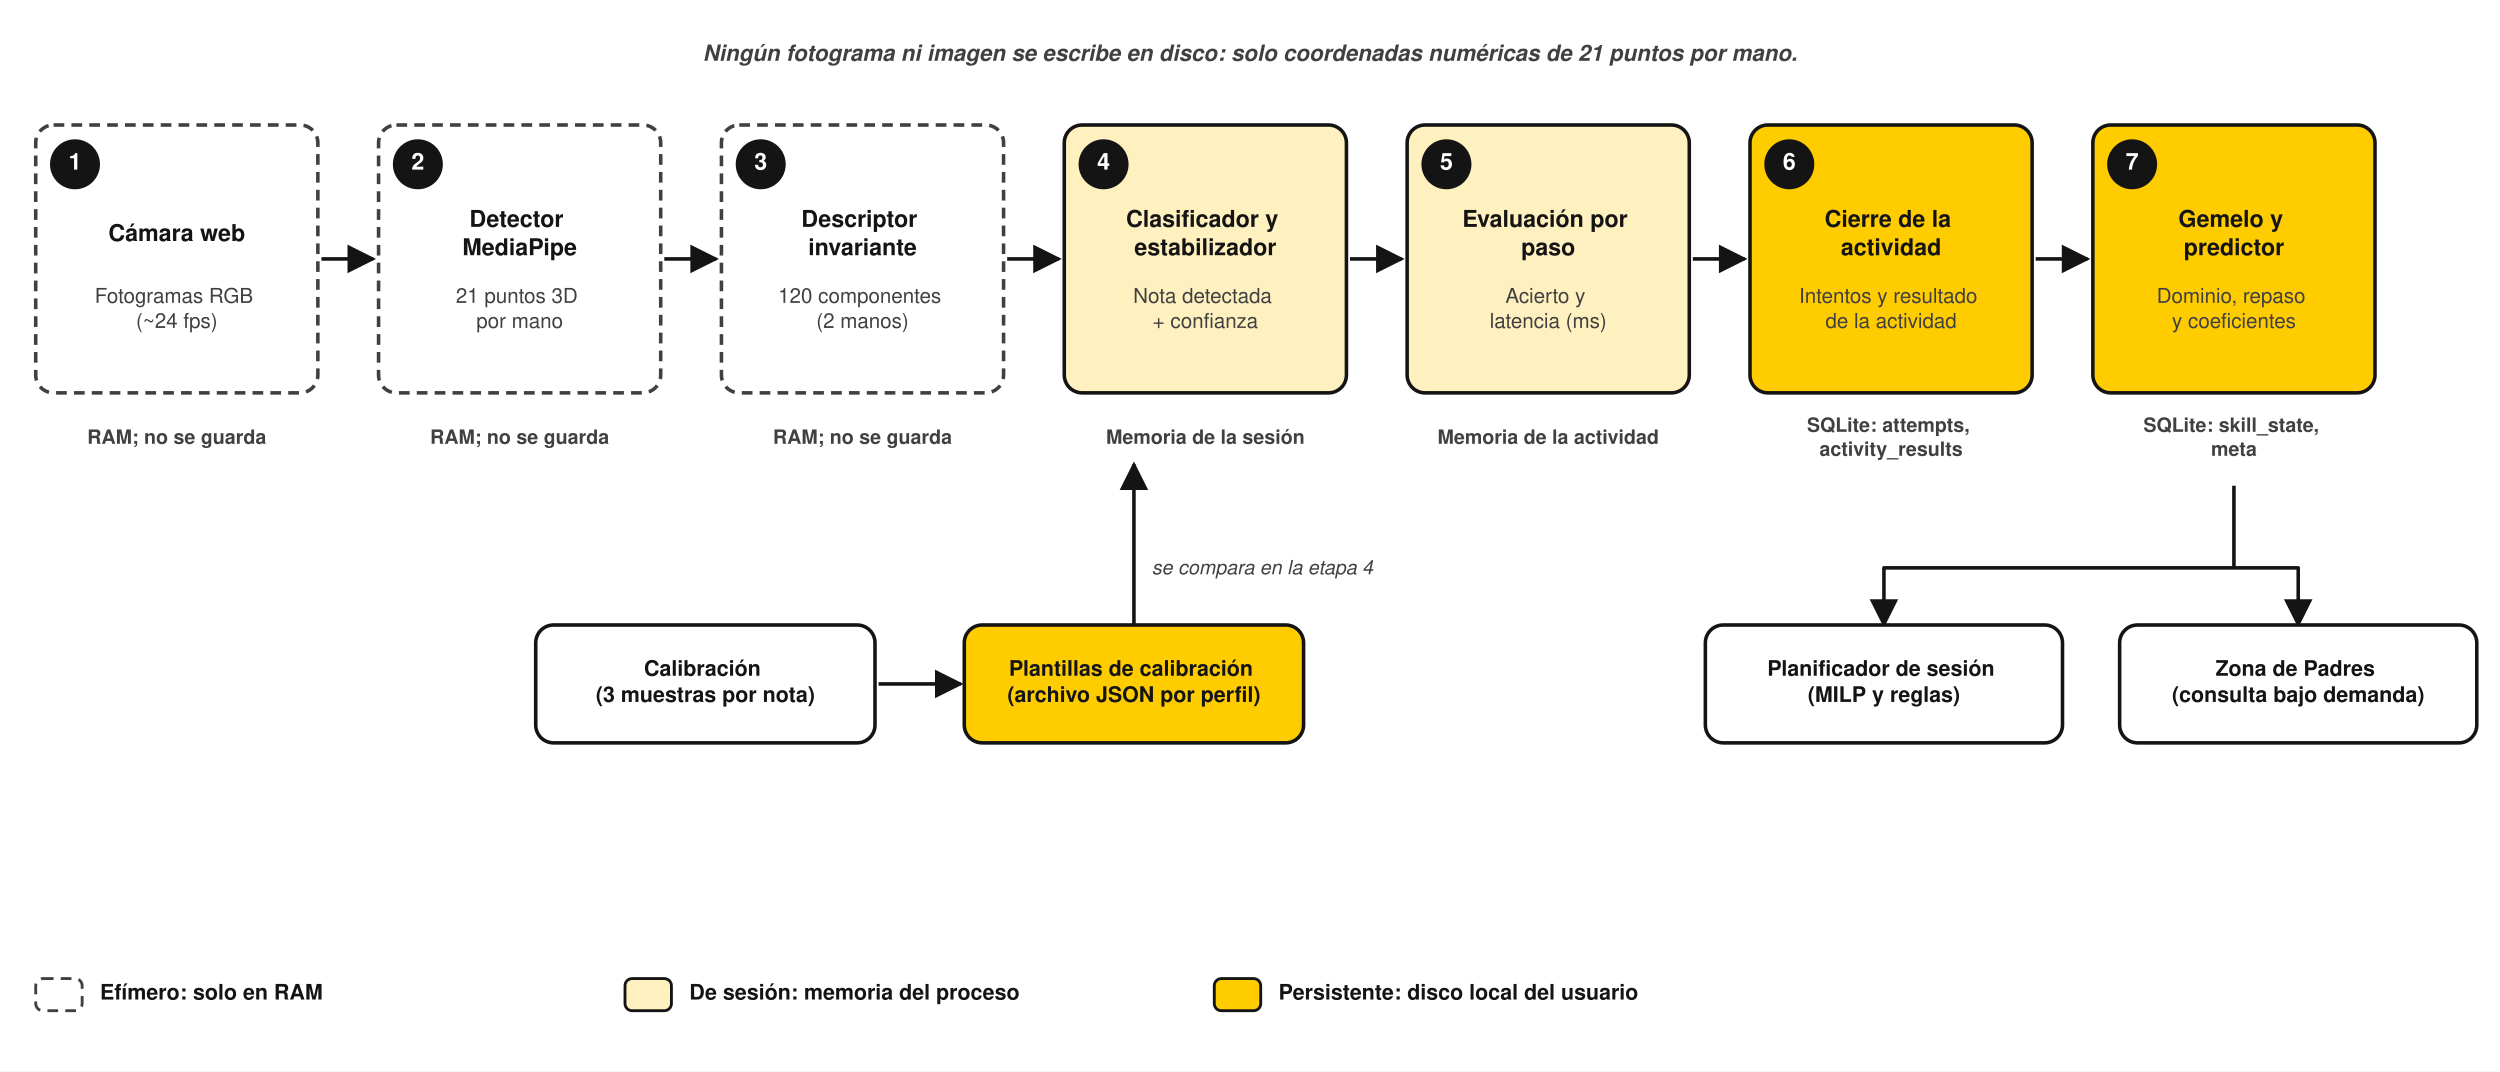
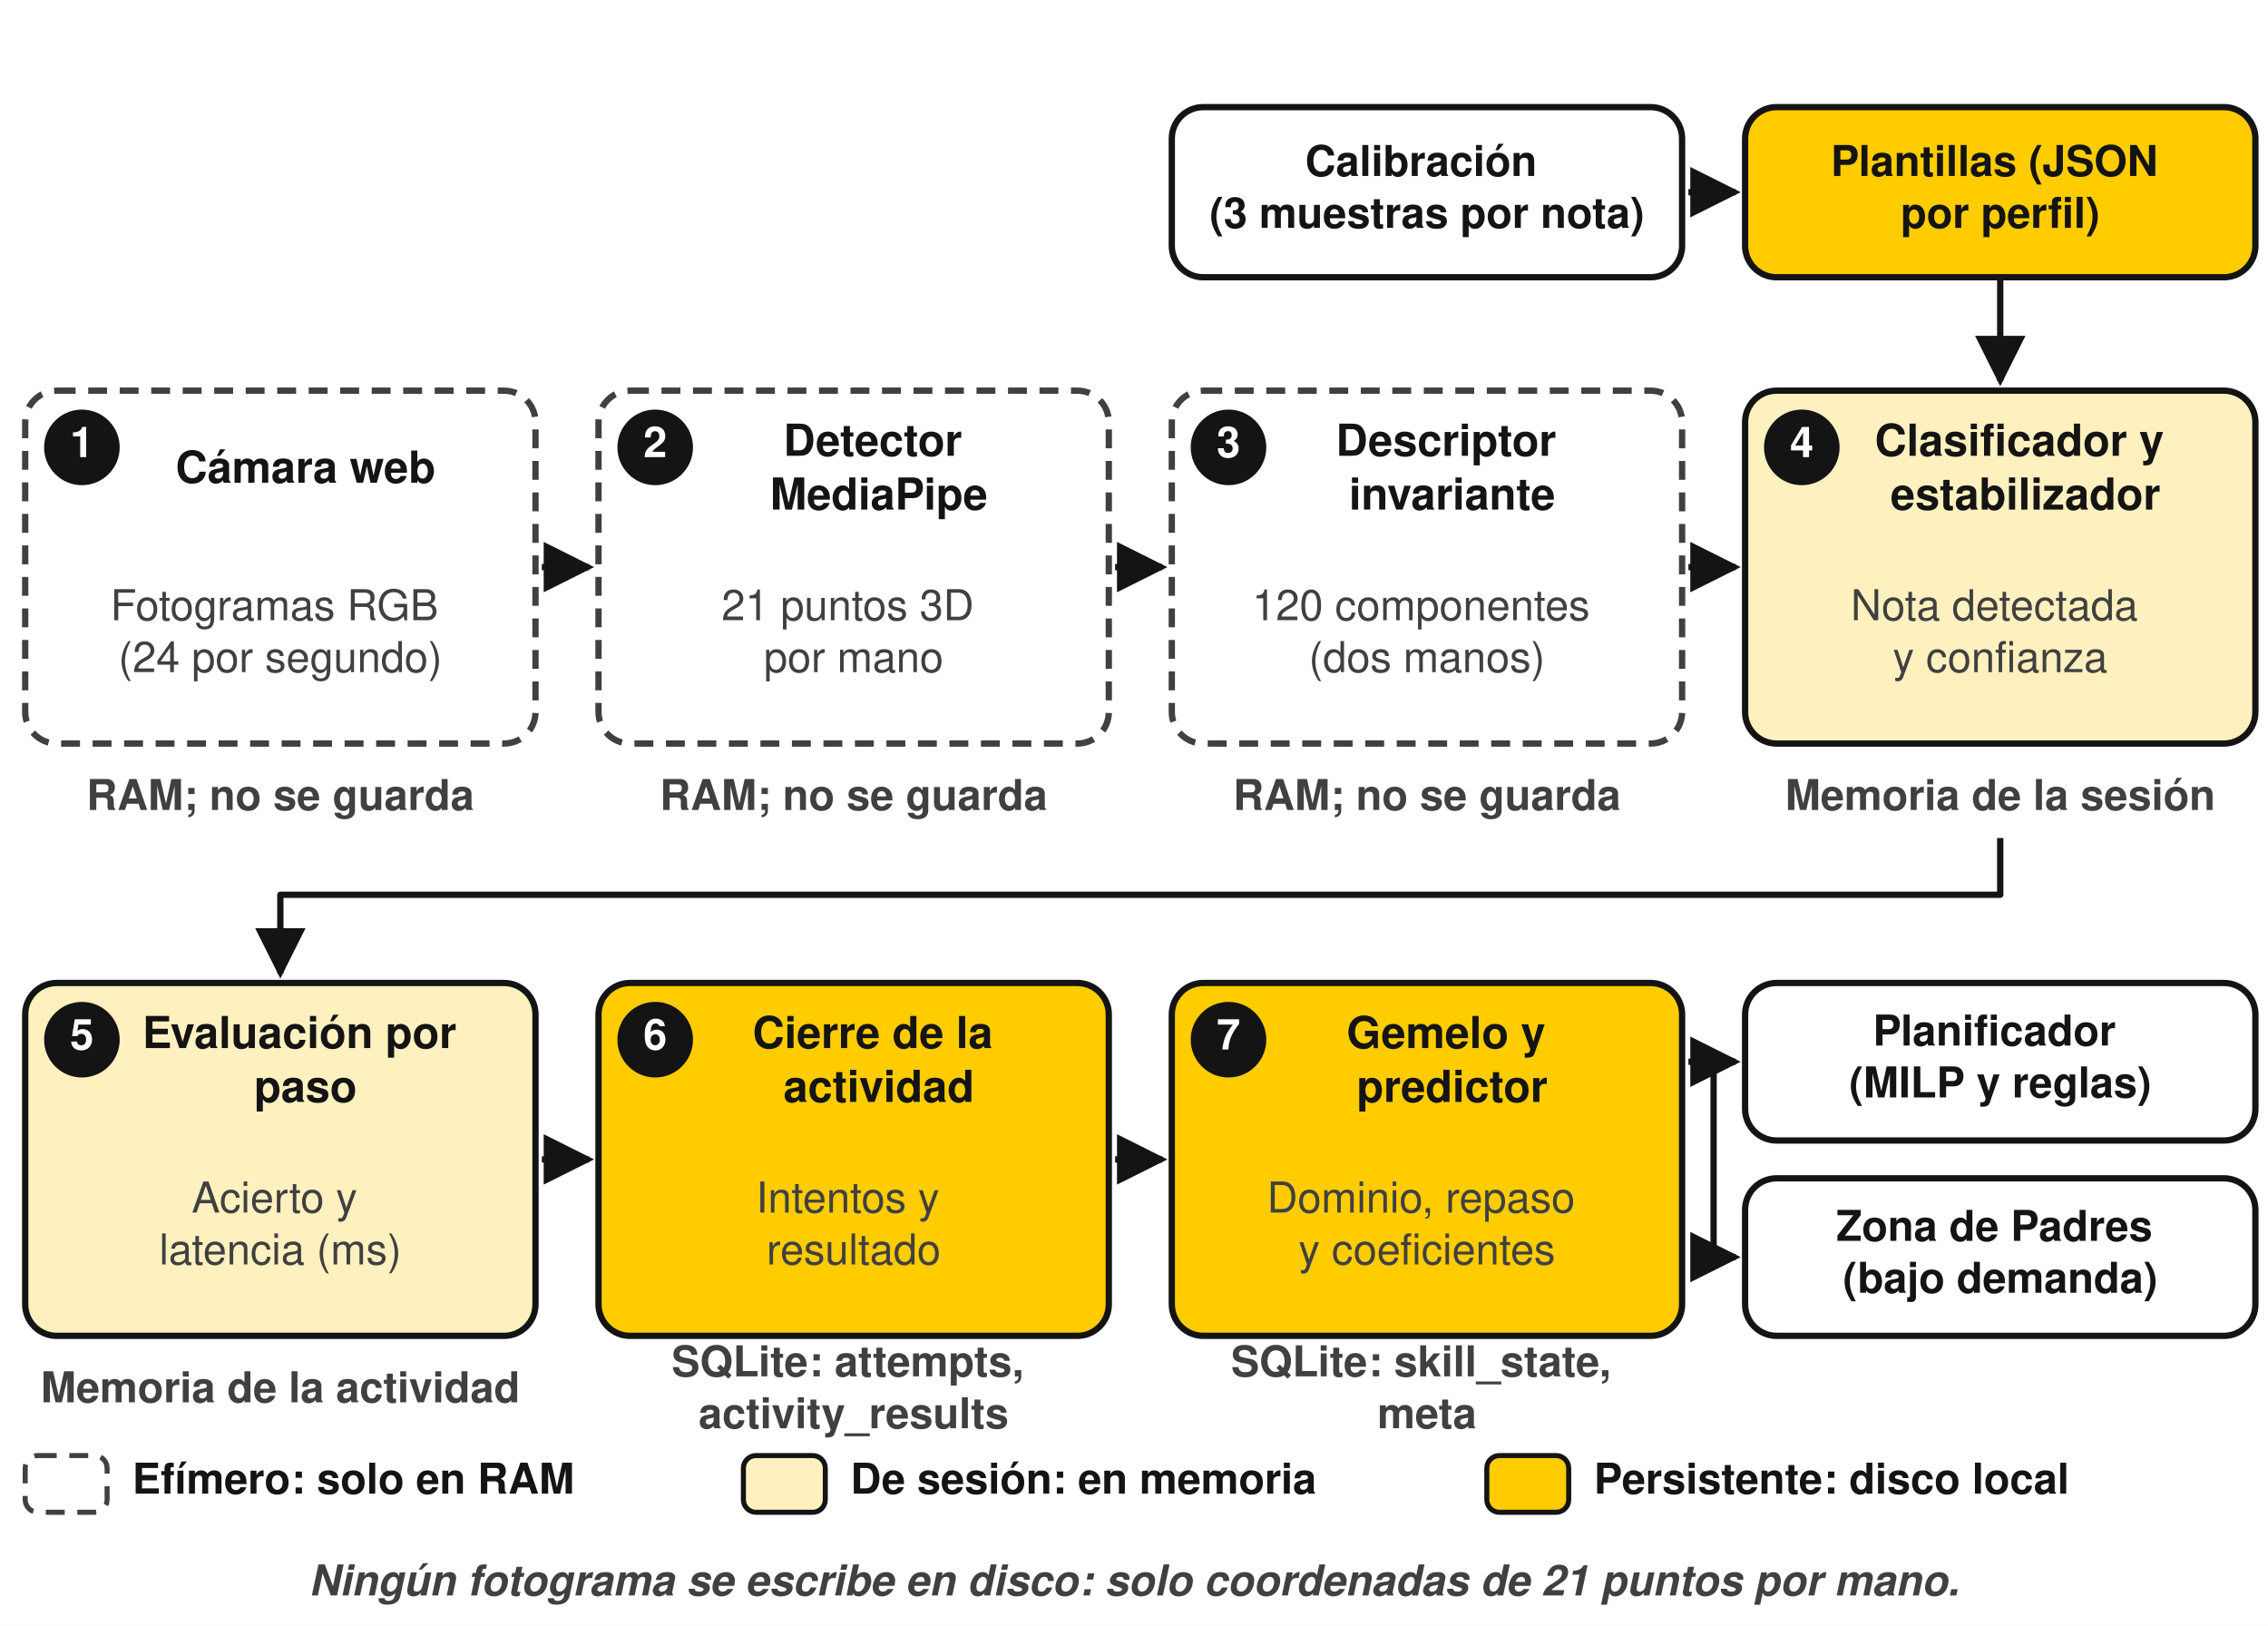
- <svg xmlns="http://www.w3.org/2000/svg" viewBox="0 0 1400 600" font-family="Helvetica, Arial, sans-serif" role="img" aria-label="Linaje del dato: de la cámara al informe para adultos" width="1400" height="600">
-   <rect width="1400" height="600" fill="#fff" />
+ <svg xmlns="http://www.w3.org/2000/svg" viewBox="0 0 720 516" font-family="Helvetica, Arial, sans-serif" role="img" aria-label="Linaje del dato: de la cámara al informe para adultos" width="720" height="516">
+   <rect width="720" height="516" fill="#fff" />
  <defs>
    <marker id="arr" viewBox="0 0 10 10" refX="9" refY="5" markerWidth="8" markerHeight="8" orient="auto-start-reverse">
      <path d="M0,0 L10,5 L0,10 z" fill="#141414" />
    </marker>
    <marker id="arrO" viewBox="0 0 10 10" refX="9" refY="5" markerWidth="8" markerHeight="8" orient="auto-start-reverse">
      <path d="M0,0 L10,5 L0,10 z" fill="#fff" stroke="#141414" stroke-width="1.2" />
    </marker>
    <marker id="dot" viewBox="0 0 10 10" refX="5" refY="5" markerWidth="7" markerHeight="7">
      <circle cx="5" cy="5" r="3.6" fill="#fff" stroke="#141414" stroke-width="1.4" />
    </marker>
    <marker id="arrR" viewBox="0 0 10 10" refX="9" refY="5" markerWidth="8" markerHeight="8" orient="auto-start-reverse">
      <path d="M0,0 L10,5 L0,10 z" fill="#B3261E" />
    </marker>
  </defs>
-   <rect x="20" y="70" width="158" height="150" rx="10" fill="#fff" stroke="#404040" stroke-width="2" stroke-dasharray="6 4" />
-   <circle cx="42" cy="92" r="14" fill="#141414" />
-   <text x="42" y="92.0" font-size="13" text-anchor="middle" dominant-baseline="central" font-weight="700" fill="#fff">1</text>
-   <text x="99.0" y="132.0" font-size="13" text-anchor="middle" dominant-baseline="central" font-weight="700" fill="#141414">Cámara web</text>
-   <text x="99.0" y="166.985" font-size="11.5" text-anchor="middle" dominant-baseline="central" font-weight="500" fill="#404040">
-     <tspan x="99.0" dy="0">Fotogramas RGB</tspan>
-     <tspan x="99.0" dy="14.03">(~24 fps)</tspan>
+   <rect x="372" y="34" width="162" height="54" rx="10" fill="#fff" stroke="#141414" stroke-width="2" />
+   <text x="453.0" y="52.765" font-size="13.5" text-anchor="middle" dominant-baseline="central" font-weight="600" fill="#141414">
+     <tspan x="453.0" dy="0">Calibración</tspan>
+     <tspan x="453.0" dy="16.47">(3 muestras por nota)</tspan>
  </text>
-   <text x="99.0" y="246.0" font-size="11" text-anchor="middle" dominant-baseline="central" font-weight="600" fill="#404040">RAM; no se guarda</text>
-   <path d="M180,145 L209,145" fill="none" stroke="#141414" stroke-width="2" marker-end="url(#arr)" stroke-linejoin="round" />
-   <rect x="212" y="70" width="158" height="150" rx="10" fill="#fff" stroke="#404040" stroke-width="2" stroke-dasharray="6 4" />
-   <circle cx="234" cy="92" r="14" fill="#141414" />
-   <text x="234" y="92.0" font-size="13" text-anchor="middle" dominant-baseline="central" font-weight="700" fill="#fff">2</text>
-   <text x="291.0" y="124.07" font-size="13" text-anchor="middle" dominant-baseline="central" font-weight="700" fill="#141414">
-     <tspan x="291.0" dy="0">Detector</tspan>
-     <tspan x="291.0" dy="15.86">MediaPipe</tspan>
+   <rect x="554" y="34" width="162" height="54" rx="10" fill="#FFCC00" stroke="#141414" stroke-width="2" />
+   <text x="635.0" y="52.765" font-size="13.5" text-anchor="middle" dominant-baseline="central" font-weight="700" fill="#141414">
+     <tspan x="635.0" dy="0">Plantillas (JSON</tspan>
+     <tspan x="635.0" dy="16.47">por perfil)</tspan>
  </text>
-   <text x="291.0" y="166.985" font-size="11.5" text-anchor="middle" dominant-baseline="central" font-weight="500" fill="#404040">
-     <tspan x="291.0" dy="0">21 puntos 3D</tspan>
-     <tspan x="291.0" dy="14.03">por mano</tspan>
+   <path d="M536,61 L551,61" fill="none" stroke="#141414" stroke-width="2" marker-end="url(#arr)" stroke-linejoin="round" />
+   <path d="M635.0,88 L635.0,121" fill="none" stroke="#141414" stroke-width="2" marker-end="url(#arr)" stroke-linejoin="round" />
+   <rect x="8" y="124" width="162" height="112" rx="10" fill="#fff" stroke="#404040" stroke-width="2" stroke-dasharray="6 4" />
+   <circle cx="26" cy="142" r="12" fill="#141414" />
+   <text x="26" y="142.0" font-size="13.5" text-anchor="middle" dominant-baseline="central" font-weight="700" fill="#fff">1</text>
+   <text x="97.0" y="150.0" font-size="14" text-anchor="middle" dominant-baseline="central" font-weight="700" fill="#141414">Cámara web</text>
+   <text x="89.0" y="193.765" font-size="13.5" text-anchor="middle" dominant-baseline="central" font-weight="500" fill="#404040">
+     <tspan x="89.0" dy="0">Fotogramas RGB</tspan>
+     <tspan x="89.0" dy="16.47">(24 por segundo)</tspan>
  </text>
-   <text x="291.0" y="246.0" font-size="11" text-anchor="middle" dominant-baseline="central" font-weight="600" fill="#404040">RAM; no se guarda</text>
-   <path d="M372,145 L401,145" fill="none" stroke="#141414" stroke-width="2" marker-end="url(#arr)" stroke-linejoin="round" />
-   <rect x="404" y="70" width="158" height="150" rx="10" fill="#fff" stroke="#404040" stroke-width="2" stroke-dasharray="6 4" />
-   <circle cx="426" cy="92" r="14" fill="#141414" />
-   <text x="426" y="92.0" font-size="13" text-anchor="middle" dominant-baseline="central" font-weight="700" fill="#fff">3</text>
-   <text x="483.0" y="124.07" font-size="13" text-anchor="middle" dominant-baseline="central" font-weight="700" fill="#141414">
-     <tspan x="483.0" dy="0">Descriptor</tspan>
-     <tspan x="483.0" dy="15.86">invariante</tspan>
+   <text x="89.0" y="254.0" font-size="13.5" text-anchor="middle" dominant-baseline="central" font-weight="600" fill="#404040">RAM; no se guarda</text>
+   <path d="M172,180.0 L187,180.0" fill="none" stroke="#141414" stroke-width="2" marker-end="url(#arr)" stroke-linejoin="round" />
+   <rect x="190" y="124" width="162" height="112" rx="10" fill="#fff" stroke="#404040" stroke-width="2" stroke-dasharray="6 4" />
+   <circle cx="208" cy="142" r="12" fill="#141414" />
+   <text x="208" y="142.0" font-size="13.5" text-anchor="middle" dominant-baseline="central" font-weight="700" fill="#fff">2</text>
+   <text x="279.0" y="141.46" font-size="14" text-anchor="middle" dominant-baseline="central" font-weight="700" fill="#141414">
+     <tspan x="279.0" dy="0">Detector</tspan>
+     <tspan x="279.0" dy="17.08">MediaPipe</tspan>
  </text>
-   <text x="483.0" y="166.985" font-size="11.5" text-anchor="middle" dominant-baseline="central" font-weight="500" fill="#404040">
-     <tspan x="483.0" dy="0">120 componentes</tspan>
-     <tspan x="483.0" dy="14.03">(2 manos)</tspan>
+   <text x="271.0" y="193.765" font-size="13.5" text-anchor="middle" dominant-baseline="central" font-weight="500" fill="#404040">
+     <tspan x="271.0" dy="0">21 puntos 3D</tspan>
+     <tspan x="271.0" dy="16.47">por mano</tspan>
  </text>
-   <text x="483.0" y="246.0" font-size="11" text-anchor="middle" dominant-baseline="central" font-weight="600" fill="#404040">RAM; no se guarda</text>
-   <path d="M564,145 L593,145" fill="none" stroke="#141414" stroke-width="2" marker-end="url(#arr)" stroke-linejoin="round" />
-   <rect x="596" y="70" width="158" height="150" rx="10" fill="#FFF1BF" stroke="#141414" stroke-width="2" />
-   <circle cx="618" cy="92" r="14" fill="#141414" />
-   <text x="618" y="92.0" font-size="13" text-anchor="middle" dominant-baseline="central" font-weight="700" fill="#fff">4</text>
-   <text x="675.0" y="124.07" font-size="13" text-anchor="middle" dominant-baseline="central" font-weight="700" fill="#141414">
-     <tspan x="675.0" dy="0">Clasificador y</tspan>
-     <tspan x="675.0" dy="15.86">estabilizador</tspan>
+   <text x="271.0" y="254.0" font-size="13.5" text-anchor="middle" dominant-baseline="central" font-weight="600" fill="#404040">RAM; no se guarda</text>
+   <path d="M354,180.0 L369,180.0" fill="none" stroke="#141414" stroke-width="2" marker-end="url(#arr)" stroke-linejoin="round" />
+   <rect x="372" y="124" width="162" height="112" rx="10" fill="#fff" stroke="#404040" stroke-width="2" stroke-dasharray="6 4" />
+   <circle cx="390" cy="142" r="12" fill="#141414" />
+   <text x="390" y="142.0" font-size="13.5" text-anchor="middle" dominant-baseline="central" font-weight="700" fill="#fff">3</text>
+   <text x="461.0" y="141.46" font-size="14" text-anchor="middle" dominant-baseline="central" font-weight="700" fill="#141414">
+     <tspan x="461.0" dy="0">Descriptor</tspan>
+     <tspan x="461.0" dy="17.08">invariante</tspan>
  </text>
-   <text x="675.0" y="166.985" font-size="11.5" text-anchor="middle" dominant-baseline="central" font-weight="500" fill="#404040">
-     <tspan x="675.0" dy="0">Nota detectada</tspan>
-     <tspan x="675.0" dy="14.03">+ confianza</tspan>
+   <text x="453.0" y="193.765" font-size="13.5" text-anchor="middle" dominant-baseline="central" font-weight="500" fill="#404040">
+     <tspan x="453.0" dy="0">120 componentes</tspan>
+     <tspan x="453.0" dy="16.47">(dos manos)</tspan>
  </text>
-   <text x="675.0" y="246.0" font-size="11" text-anchor="middle" dominant-baseline="central" font-weight="600" fill="#404040">Memoria de la sesión</text>
-   <path d="M756,145 L785,145" fill="none" stroke="#141414" stroke-width="2" marker-end="url(#arr)" stroke-linejoin="round" />
-   <rect x="788" y="70" width="158" height="150" rx="10" fill="#FFF1BF" stroke="#141414" stroke-width="2" />
-   <circle cx="810" cy="92" r="14" fill="#141414" />
-   <text x="810" y="92.0" font-size="13" text-anchor="middle" dominant-baseline="central" font-weight="700" fill="#fff">5</text>
-   <text x="867.0" y="124.07" font-size="13" text-anchor="middle" dominant-baseline="central" font-weight="700" fill="#141414">
-     <tspan x="867.0" dy="0">Evaluación por</tspan>
-     <tspan x="867.0" dy="15.86">paso</tspan>
+   <text x="453.0" y="254.0" font-size="13.5" text-anchor="middle" dominant-baseline="central" font-weight="600" fill="#404040">RAM; no se guarda</text>
+   <path d="M536,180.0 L551,180.0" fill="none" stroke="#141414" stroke-width="2" marker-end="url(#arr)" stroke-linejoin="round" />
+   <rect x="554" y="124" width="162" height="112" rx="10" fill="#FFF1BF" stroke="#141414" stroke-width="2" />
+   <circle cx="572" cy="142" r="12" fill="#141414" />
+   <text x="572" y="142.0" font-size="13.5" text-anchor="middle" dominant-baseline="central" font-weight="700" fill="#fff">4</text>
+   <text x="643.0" y="141.46" font-size="14" text-anchor="middle" dominant-baseline="central" font-weight="700" fill="#141414">
+     <tspan x="643.0" dy="0">Clasificador y</tspan>
+     <tspan x="643.0" dy="17.08">estabilizador</tspan>
  </text>
-   <text x="867.0" y="166.985" font-size="11.5" text-anchor="middle" dominant-baseline="central" font-weight="500" fill="#404040">
-     <tspan x="867.0" dy="0">Acierto y</tspan>
-     <tspan x="867.0" dy="14.03">latencia (ms)</tspan>
+   <text x="635.0" y="193.765" font-size="13.5" text-anchor="middle" dominant-baseline="central" font-weight="500" fill="#404040">
+     <tspan x="635.0" dy="0">Nota detectada</tspan>
+     <tspan x="635.0" dy="16.47">y confianza</tspan>
  </text>
-   <text x="867.0" y="246.0" font-size="11" text-anchor="middle" dominant-baseline="central" font-weight="600" fill="#404040">Memoria de la actividad</text>
-   <path d="M948,145 L977,145" fill="none" stroke="#141414" stroke-width="2" marker-end="url(#arr)" stroke-linejoin="round" />
-   <rect x="980" y="70" width="158" height="150" rx="10" fill="#FFCC00" stroke="#141414" stroke-width="2" />
-   <circle cx="1002" cy="92" r="14" fill="#141414" />
-   <text x="1002" y="92.0" font-size="13" text-anchor="middle" dominant-baseline="central" font-weight="700" fill="#fff">6</text>
-   <text x="1059.0" y="124.07" font-size="13" text-anchor="middle" dominant-baseline="central" font-weight="700" fill="#141414">
-     <tspan x="1059.0" dy="0">Cierre de la</tspan>
-     <tspan x="1059.0" dy="15.86">actividad</tspan>
+   <text x="635.0" y="254.0" font-size="13.5" text-anchor="middle" dominant-baseline="central" font-weight="600" fill="#404040">Memoria de la sesión</text>
+   <rect x="8" y="312" width="162" height="112" rx="10" fill="#FFF1BF" stroke="#141414" stroke-width="2" />
+   <circle cx="26" cy="330" r="12" fill="#141414" />
+   <text x="26" y="330.0" font-size="13.5" text-anchor="middle" dominant-baseline="central" font-weight="700" fill="#fff">5</text>
+   <text x="97.0" y="329.46" font-size="14" text-anchor="middle" dominant-baseline="central" font-weight="700" fill="#141414">
+     <tspan x="97.0" dy="0">Evaluación por</tspan>
+     <tspan x="97.0" dy="17.08">paso</tspan>
  </text>
-   <text x="1059.0" y="166.985" font-size="11.5" text-anchor="middle" dominant-baseline="central" font-weight="500" fill="#404040">
-     <tspan x="1059.0" dy="0">Intentos y resultado</tspan>
-     <tspan x="1059.0" dy="14.03">de la actividad</tspan>
+   <text x="89.0" y="381.765" font-size="13.5" text-anchor="middle" dominant-baseline="central" font-weight="500" fill="#404040">
+     <tspan x="89.0" dy="0">Acierto y</tspan>
+     <tspan x="89.0" dy="16.47">latencia (ms)</tspan>
  </text>
-   <text x="1059.0" y="239.29" font-size="11" text-anchor="middle" dominant-baseline="central" font-weight="600" fill="#404040">
-     <tspan x="1059.0" dy="0">SQLite: attempts,</tspan>
-     <tspan x="1059.0" dy="13.42">activity_results</tspan>
+   <text x="89.0" y="442.0" font-size="13.5" text-anchor="middle" dominant-baseline="central" font-weight="600" fill="#404040">Memoria de la actividad</text>
+   <path d="M172,368.0 L187,368.0" fill="none" stroke="#141414" stroke-width="2" marker-end="url(#arr)" stroke-linejoin="round" />
+   <rect x="190" y="312" width="162" height="112" rx="10" fill="#FFCC00" stroke="#141414" stroke-width="2" />
+   <circle cx="208" cy="330" r="12" fill="#141414" />
+   <text x="208" y="330.0" font-size="13.5" text-anchor="middle" dominant-baseline="central" font-weight="700" fill="#fff">6</text>
+   <text x="279.0" y="329.46" font-size="14" text-anchor="middle" dominant-baseline="central" font-weight="700" fill="#141414">
+     <tspan x="279.0" dy="0">Cierre de la</tspan>
+     <tspan x="279.0" dy="17.08">actividad</tspan>
  </text>
-   <path d="M1140,145 L1169,145" fill="none" stroke="#141414" stroke-width="2" marker-end="url(#arr)" stroke-linejoin="round" />
-   <rect x="1172" y="70" width="158" height="150" rx="10" fill="#FFCC00" stroke="#141414" stroke-width="2" />
-   <circle cx="1194" cy="92" r="14" fill="#141414" />
-   <text x="1194" y="92.0" font-size="13" text-anchor="middle" dominant-baseline="central" font-weight="700" fill="#fff">7</text>
-   <text x="1251.0" y="124.07" font-size="13" text-anchor="middle" dominant-baseline="central" font-weight="700" fill="#141414">
-     <tspan x="1251.0" dy="0">Gemelo y</tspan>
-     <tspan x="1251.0" dy="15.86">predictor</tspan>
+   <text x="271.0" y="381.765" font-size="13.5" text-anchor="middle" dominant-baseline="central" font-weight="500" fill="#404040">
+     <tspan x="271.0" dy="0">Intentos y</tspan>
+     <tspan x="271.0" dy="16.47">resultado</tspan>
  </text>
-   <text x="1251.0" y="166.985" font-size="11.5" text-anchor="middle" dominant-baseline="central" font-weight="500" fill="#404040">
-     <tspan x="1251.0" dy="0">Dominio, repaso</tspan>
-     <tspan x="1251.0" dy="14.03">y coeficientes</tspan>
+   <text x="271.0" y="433.765" font-size="13.5" text-anchor="middle" dominant-baseline="central" font-weight="600" fill="#404040">
+     <tspan x="271.0" dy="0">SQLite: attempts,</tspan>
+     <tspan x="271.0" dy="16.47">activity_results</tspan>
  </text>
-   <text x="1251.0" y="239.29" font-size="11" text-anchor="middle" dominant-baseline="central" font-weight="600" fill="#404040">
-     <tspan x="1251.0" dy="0">SQLite: skill_state,</tspan>
-     <tspan x="1251.0" dy="13.42">meta</tspan>
+   <path d="M354,368.0 L369,368.0" fill="none" stroke="#141414" stroke-width="2" marker-end="url(#arr)" stroke-linejoin="round" />
+   <rect x="372" y="312" width="162" height="112" rx="10" fill="#FFCC00" stroke="#141414" stroke-width="2" />
+   <circle cx="390" cy="330" r="12" fill="#141414" />
+   <text x="390" y="330.0" font-size="13.5" text-anchor="middle" dominant-baseline="central" font-weight="700" fill="#fff">7</text>
+   <text x="461.0" y="329.46" font-size="14" text-anchor="middle" dominant-baseline="central" font-weight="700" fill="#141414">
+     <tspan x="461.0" dy="0">Gemelo y</tspan>
+     <tspan x="461.0" dy="17.08">predictor</tspan>
  </text>
-   <path d="M1251,272 L1251,318" fill="none" stroke="#141414" stroke-width="2" stroke-linejoin="round" />
-   <path d="M1251,318 L1055,318 L1055,350" fill="none" stroke="#141414" stroke-width="2" marker-end="url(#arr)" stroke-linejoin="round" />
-   <path d="M1251,318 L1287,318 L1287,350" fill="none" stroke="#141414" stroke-width="2" marker-end="url(#arr)" stroke-linejoin="round" />
-   <rect x="955" y="350" width="200" height="66" rx="10" fill="#fff" stroke="#141414" stroke-width="2" />
-   <text x="1055" y="375.68" font-size="12" text-anchor="middle" dominant-baseline="central" font-weight="700" fill="#141414">
-     <tspan x="1055" dy="0">Planificador de sesión</tspan>
-     <tspan x="1055" dy="14.64">(MILP y reglas)</tspan>
+   <text x="453.0" y="381.765" font-size="13.5" text-anchor="middle" dominant-baseline="central" font-weight="500" fill="#404040">
+     <tspan x="453.0" dy="0">Dominio, repaso</tspan>
+     <tspan x="453.0" dy="16.47">y coeficientes</tspan>
  </text>
-   <rect x="1187" y="350" width="200" height="66" rx="10" fill="#fff" stroke="#141414" stroke-width="2" />
-   <text x="1287" y="375.68" font-size="12" text-anchor="middle" dominant-baseline="central" font-weight="700" fill="#141414">
-     <tspan x="1287" dy="0">Zona de Padres</tspan>
-     <tspan x="1287" dy="14.64">(consulta bajo demanda)</tspan>
+   <text x="453.0" y="433.765" font-size="13.5" text-anchor="middle" dominant-baseline="central" font-weight="600" fill="#404040">
+     <tspan x="453.0" dy="0">SQLite: skill_state,</tspan>
+     <tspan x="453.0" dy="16.47">meta</tspan>
  </text>
-   <rect x="300" y="350" width="190" height="66" rx="10" fill="#fff" stroke="#141414" stroke-width="2" />
-   <text x="395" y="375.68" font-size="12" text-anchor="middle" dominant-baseline="central" font-weight="700" fill="#141414">
-     <tspan x="395" dy="0">Calibración</tspan>
-     <tspan x="395" dy="14.64">(3 muestras por nota)</tspan>
+   <path d="M635.0,266 L635.0,284 L89.0,284 L89.0,309" fill="none" stroke="#141414" stroke-width="2" marker-end="url(#arr)" stroke-linejoin="round" />
+   <rect x="554" y="312" width="162" height="50" rx="10" fill="#fff" stroke="#141414" stroke-width="2" />
+   <text x="635.0" y="328.765" font-size="13.5" text-anchor="middle" dominant-baseline="central" font-weight="700" fill="#141414">
+     <tspan x="635.0" dy="0">Planificador</tspan>
+     <tspan x="635.0" dy="16.47">(MILP y reglas)</tspan>
  </text>
-   <rect x="540" y="350" width="190" height="66" rx="10" fill="#FFCC00" stroke="#141414" stroke-width="2" />
-   <text x="635" y="375.68" font-size="12" text-anchor="middle" dominant-baseline="central" font-weight="700" fill="#141414">
-     <tspan x="635" dy="0">Plantillas de calibración</tspan>
-     <tspan x="635" dy="14.64">(archivo JSON por perfil)</tspan>
+   <rect x="554" y="374" width="162" height="50" rx="10" fill="#fff" stroke="#141414" stroke-width="2" />
+   <text x="635.0" y="390.765" font-size="13.5" text-anchor="middle" dominant-baseline="central" font-weight="700" fill="#141414">
+     <tspan x="635.0" dy="0">Zona de Padres</tspan>
+     <tspan x="635.0" dy="16.47">(bajo demanda)</tspan>
  </text>
-   <path d="M492,383 L538,383" fill="none" stroke="#141414" stroke-width="2" marker-end="url(#arr)" stroke-linejoin="round" />
-   <path d="M635,350 L635,260" fill="none" stroke="#141414" stroke-width="2" marker-end="url(#arr)" stroke-linejoin="round" />
-   <text x="645" y="318.0" font-size="11" text-anchor="start" dominant-baseline="central" font-weight="500" fill="#404040" font-style="italic">se compara en la etapa 4</text>
-   <rect x="20" y="548" width="26" height="18" rx="4" fill="#fff" stroke="#404040" stroke-width="1.6" stroke-dasharray="6 4" />
-   <text x="56" y="557.0" font-size="12" text-anchor="start" dominant-baseline="central" font-weight="600" fill="#141414">Efímero: solo en RAM</text>
-   <rect x="350" y="548" width="26" height="18" rx="4" fill="#FFF1BF" stroke="#141414" stroke-width="1.6" />
-   <text x="386" y="557.0" font-size="12" text-anchor="start" dominant-baseline="central" font-weight="600" fill="#141414">De sesión: memoria del proceso</text>
-   <rect x="680" y="548" width="26" height="18" rx="4" fill="#FFCC00" stroke="#141414" stroke-width="1.6" />
-   <text x="716" y="557.0" font-size="12" text-anchor="start" dominant-baseline="central" font-weight="600" fill="#141414">Persistente: disco local del usuario</text>
-   <text x="700" y="30.0" font-size="12.5" text-anchor="middle" dominant-baseline="central" font-weight="600" fill="#404040" font-style="italic">Ningún fotograma ni imagen se escribe en disco: solo coordenadas numéricas de 21 puntos por mano.</text>
+   <path d="M536,337 L551,337" fill="none" stroke="#141414" stroke-width="2" marker-end="url(#arr)" stroke-linejoin="round" />
+   <path d="M544,337 L544,399 L551,399" fill="none" stroke="#141414" stroke-width="2" marker-end="url(#arr)" stroke-linejoin="round" />
+   <rect x="8" y="462" width="26" height="18" rx="4" fill="#fff" stroke="#404040" stroke-width="1.6" stroke-dasharray="6 4" />
+   <text x="42" y="471.0" font-size="13.5" text-anchor="start" dominant-baseline="central" font-weight="600" fill="#141414">Efímero: solo en RAM</text>
+   <rect x="236" y="462" width="26" height="18" rx="4" fill="#FFF1BF" stroke="#141414" stroke-width="1.6" />
+   <text x="270" y="471.0" font-size="13.5" text-anchor="start" dominant-baseline="central" font-weight="600" fill="#141414">De sesión: en memoria</text>
+   <rect x="472" y="462" width="26" height="18" rx="4" fill="#FFCC00" stroke="#141414" stroke-width="1.6" />
+   <text x="506" y="471.0" font-size="13.5" text-anchor="start" dominant-baseline="central" font-weight="600" fill="#141414">Persistente: disco local</text>
+   <text x="360" y="502.0" font-size="13.5" text-anchor="middle" dominant-baseline="central" font-weight="600" fill="#404040" font-style="italic">Ningún fotograma se escribe en disco: solo coordenadas de 21 puntos por mano.</text>
</svg>
